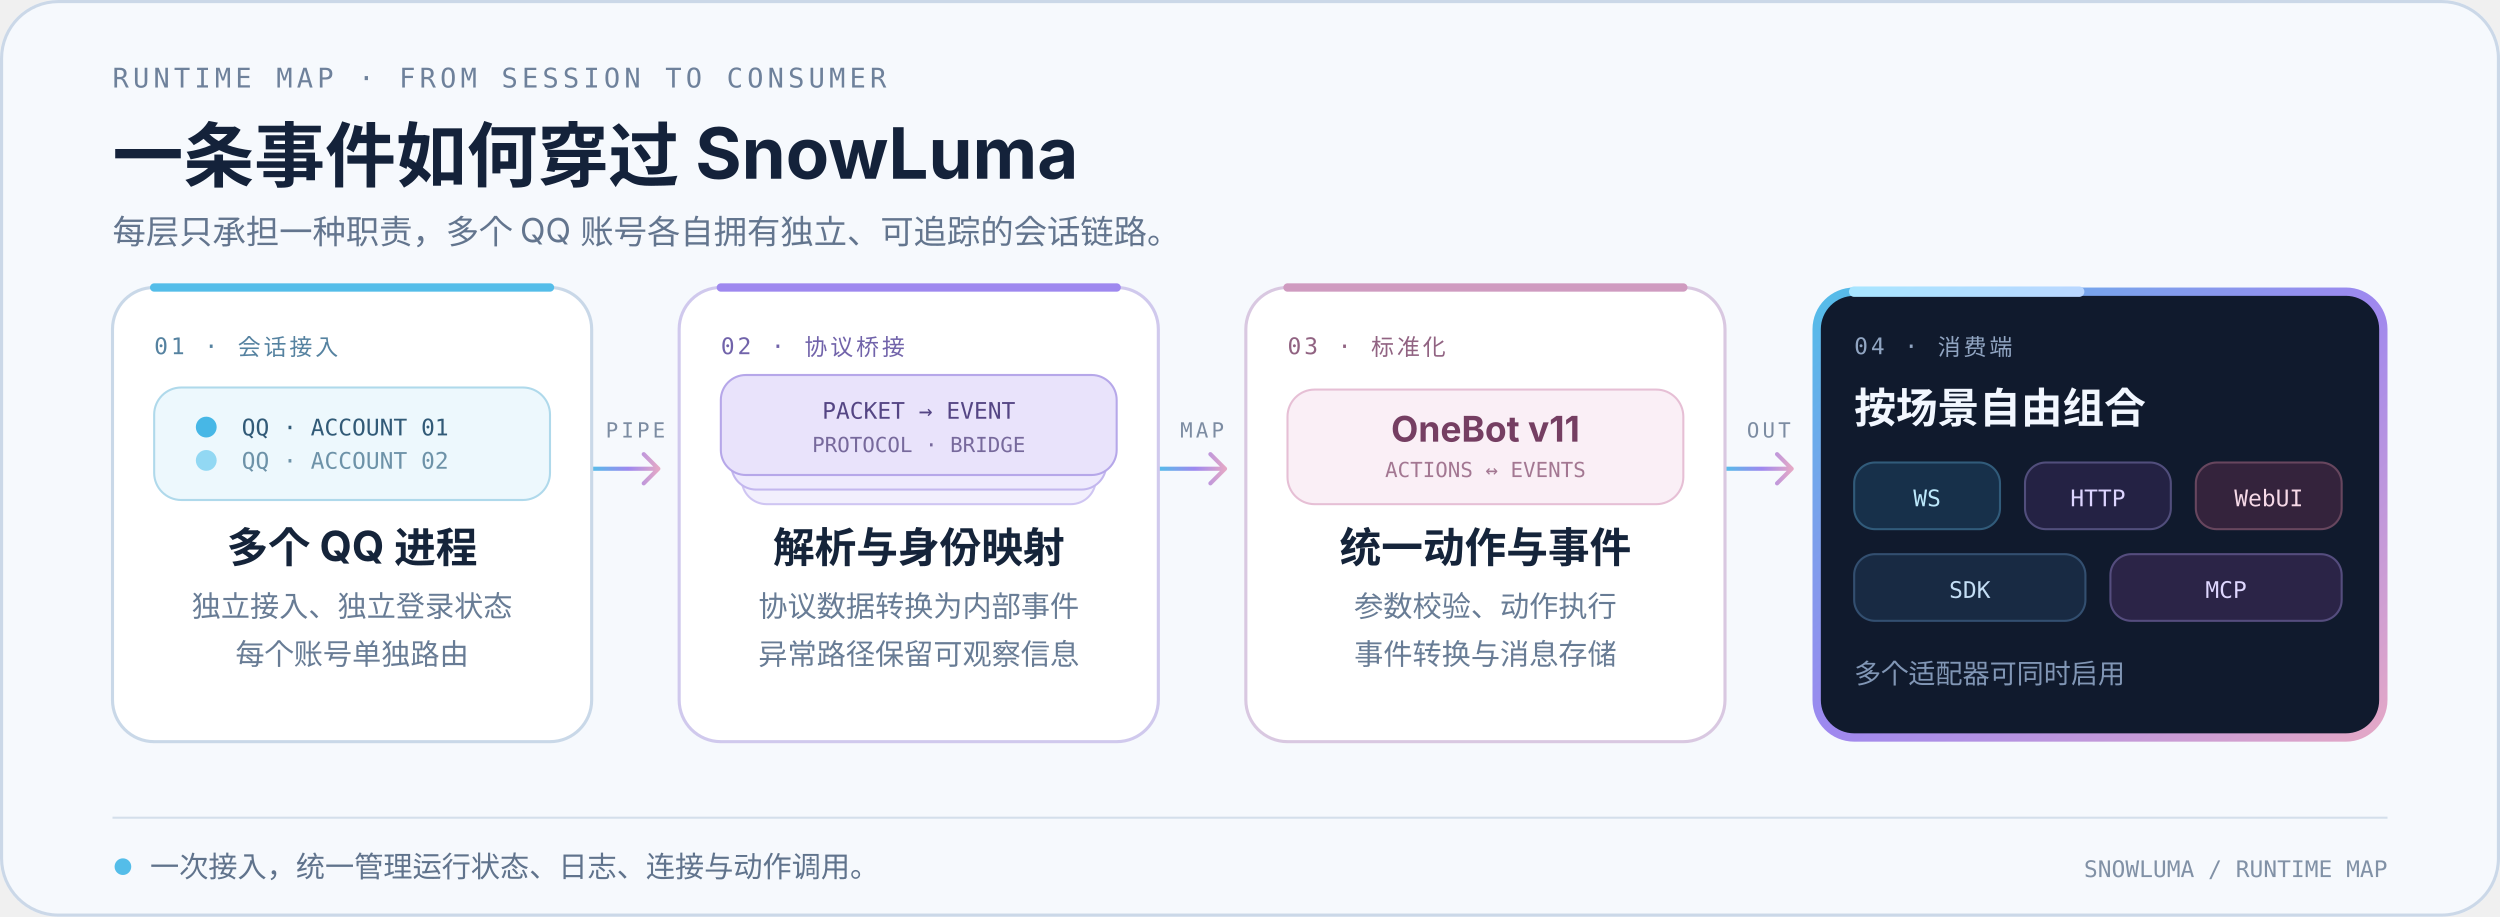
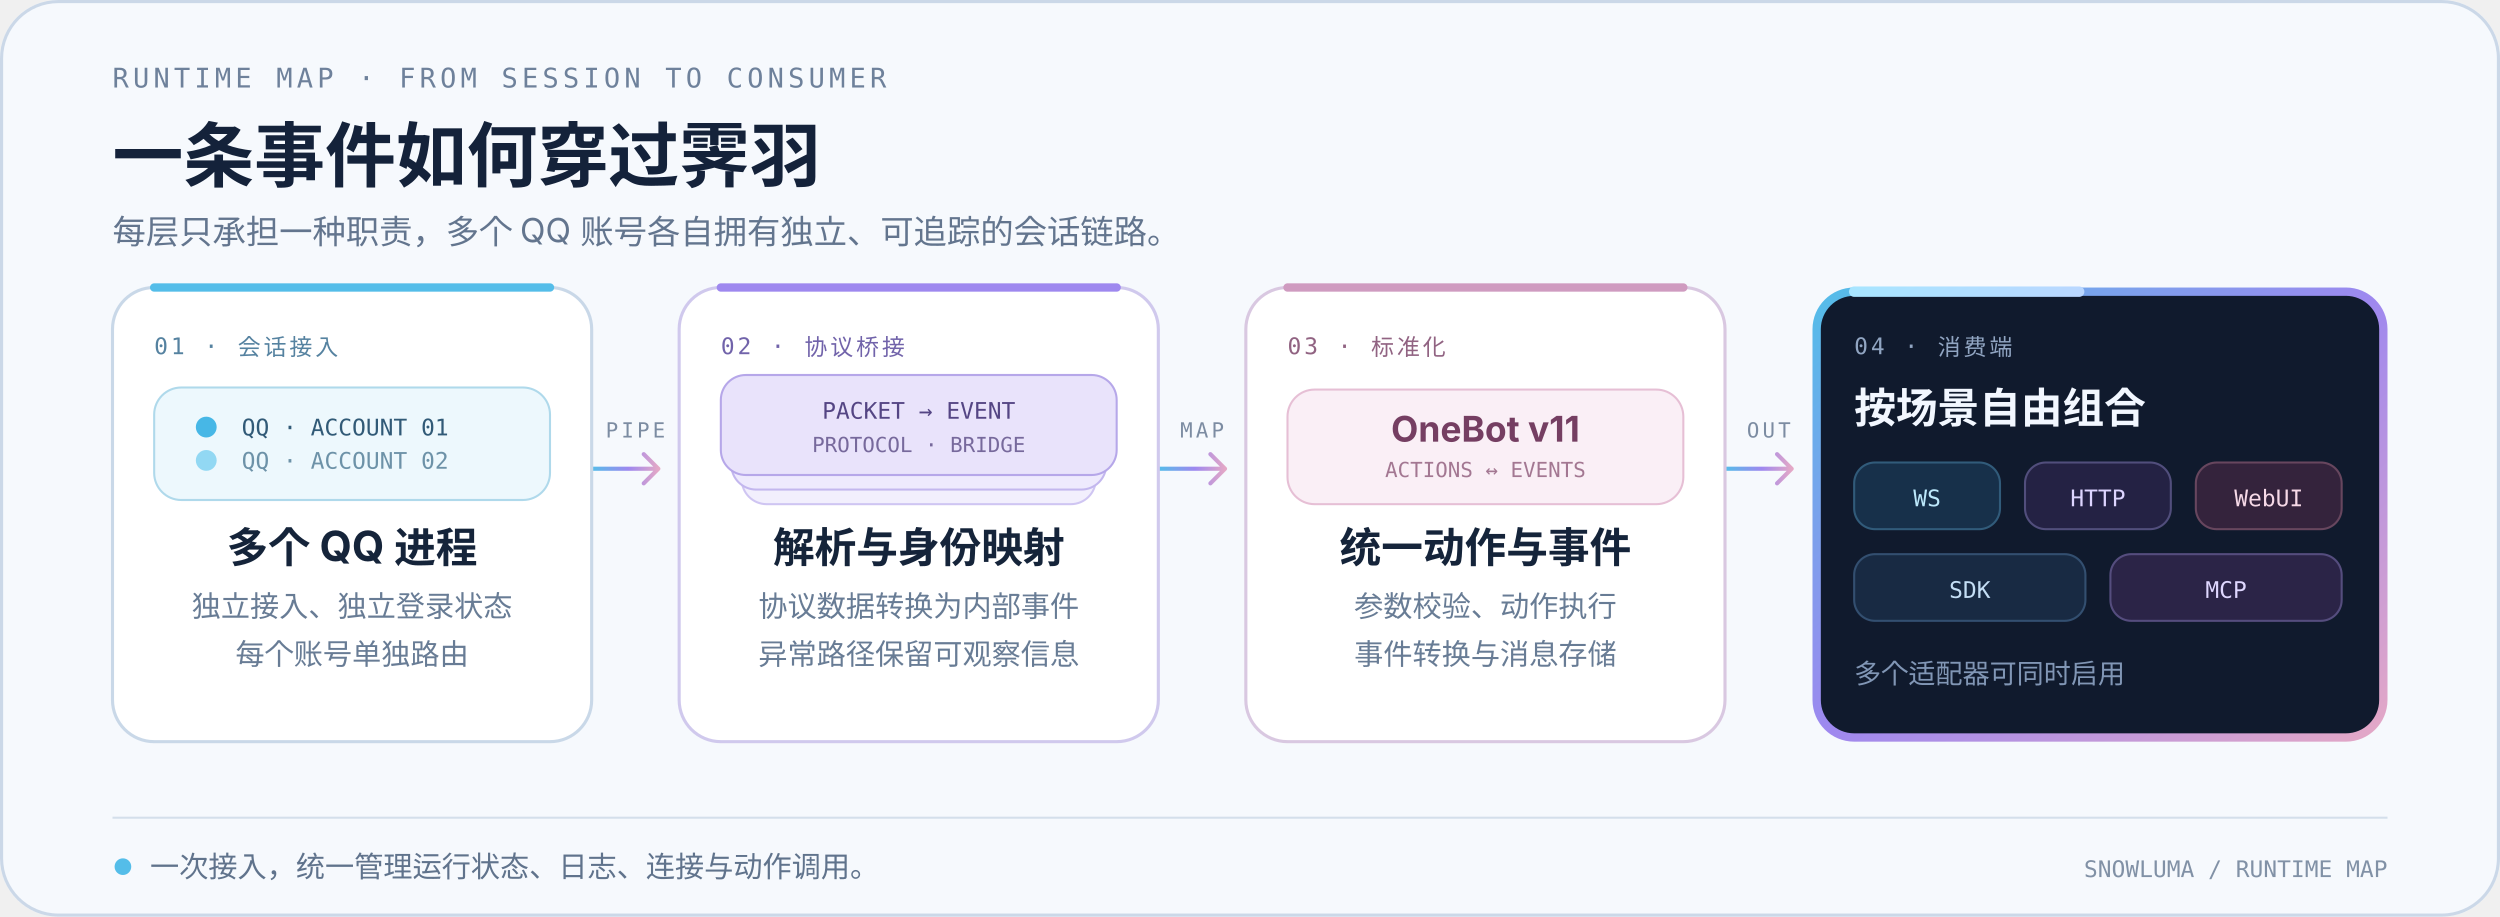
<svg xmlns="http://www.w3.org/2000/svg" width="1200" height="440" viewBox="0 0 1200 440" role="img" aria-labelledby="map-title map-desc">
  <defs>
    <linearGradient id="map-rule" x1="0" y1="0" x2="1" y2="0">
      <stop offset="0" stop-color="#54bde9" />
      <stop offset="0.55" stop-color="#9e88ef" />
      <stop offset="1" stop-color="#e4a8c6" />
    </linearGradient>
    <linearGradient id="consumer-border" x1="0" y1="0" x2="1" y2="1">
      <stop offset="0" stop-color="#54bde9" />
      <stop offset="0.5" stop-color="#9e88ef" />
      <stop offset="1" stop-color="#e4a8c6" />
    </linearGradient>
    <linearGradient id="consumer-flow" x1="0" y1="0" x2="1" y2="1">
      <stop offset="0" stop-color="#a5e7ff" />
      <stop offset="0.5" stop-color="#d1c5ff" />
      <stop offset="1" stop-color="#ffd4e8" />
    </linearGradient>
    <style>
      .sans { font-family: -apple-system, BlinkMacSystemFont, "Segoe UI", "PingFang SC", "Microsoft YaHei", sans-serif; }
      .mono { font-family: ui-monospace, "SFMono-Regular", Menlo, Consolas, monospace; }
      @media (prefers-reduced-motion: reduce) { .consumer-flow { display: none; } }
    </style>
  </defs>
  <rect width="1200" height="440" rx="28" fill="#f6f9fd" />
  <rect x="0.75" y="0.75" width="1198.5" height="438.5" rx="27.25" fill="none" stroke="#cbd8e8" stroke-width="1.5" />
  <g transform="translate(54 42)">
    <text class="mono" x="0" y="0" fill="#6e819b" font-size="13" letter-spacing="2">RUNTIME MAP · FROM SESSION TO CONSUMER</text>
-     <text class="sans" x="0" y="45" fill="#14223a" font-size="34" font-weight="720">一条事件如何穿过 SnowLuma</text>
+     <text class="sans" x="0" y="45" fill="#14223a" font-size="34" font-weight="720">一条事件如何穿过霁羽</text>
    <text class="sans" x="0" y="75" fill="#63758e" font-size="16">每层只承担一种职责，多个 QQ 账号各自拥有独立、可追踪的会话链路。</text>
  </g>
  <g id="connection-labels" class="mono" fill="#7c8ca2" font-size="10" letter-spacing="1.5" text-anchor="middle">
    <text x="305" y="210">PIPE</text>
    <text x="577" y="210">MAP</text>
    <text x="849" y="210">OUT</text>
  </g>
  <g aria-hidden="true" fill="none" stroke="url(#map-rule)" stroke-width="2" stroke-linecap="round" stroke-linejoin="round">
    <path d="M284 225H316L309 218M316 225L309 232" />
    <path d="M556 225H588L581 218M588 225L581 232" />
    <path d="M828 225H860L853 218M860 225L853 232" />
  </g>
  <g id="stage-session" transform="translate(54 138)">
    <rect width="230" height="218" rx="20" fill="#ffffff" stroke="#c9d8e8" stroke-width="1.5" />
    <path d="M20 0H210" fill="none" stroke="#54bde9" stroke-width="4" stroke-linecap="round" />
    <text class="mono" x="20" y="32" fill="#5582a0" font-size="11" letter-spacing="1.4">01 · 会话接入</text>
    <g transform="translate(20 48)">
      <rect width="190" height="54" rx="13" fill="#edf8fd" stroke="#afd9eb" />
      <circle cx="25" cy="19" r="5" fill="#47b7e6" />
      <circle cx="25" cy="35" r="5" fill="#92d8f3" />
      <text class="mono" x="42" y="23" fill="#315a77" font-size="11">QQ · ACCOUNT 01</text>
      <text class="mono" x="42" y="39" fill="#6d92a8" font-size="11">QQ · ACCOUNT 02</text>
    </g>
    <text class="sans" x="115" y="132" fill="#15243a" font-size="20" font-weight="680" text-anchor="middle">多个 QQ 进程</text>
    <text class="sans" x="115" y="158" fill="#687c95" font-size="14" text-anchor="middle">独立接入、独立登录状态</text>
    <text class="sans" x="115" y="181" fill="#687c95" font-size="14" text-anchor="middle">每个账号单独路由</text>
  </g>
  <g id="stage-bridge" transform="translate(326 138)">
    <rect width="230" height="218" rx="20" fill="#ffffff" stroke="#d0c9ed" stroke-width="1.5" />
    <path d="M20 0H210" fill="none" stroke="#9e88ef" stroke-width="4" stroke-linecap="round" />
    <text class="mono" x="20" y="32" fill="#7163aa" font-size="11" letter-spacing="1.4">02 · 协议桥接</text>
    <g transform="translate(20 42)">
      <rect x="10" y="14" width="170" height="48" rx="12" fill="#f2effd" stroke="#cfc5f2" />
      <rect x="5" y="7" width="180" height="48" rx="12" fill="#eeeafd" stroke="#c3b7ee" />
      <rect width="190" height="48" rx="12" fill="#e9e3fb" stroke="#b6a7e9" />
      <text class="mono" x="95" y="21" fill="#544584" text-anchor="middle" font-size="11">PACKET → EVENT</text>
      <text class="mono" x="95" y="37" fill="#77699c" text-anchor="middle" font-size="10">PROTOCOL · BRIDGE</text>
    </g>
    <text class="sans" x="115" y="132" fill="#15243a" font-size="20" font-weight="680" text-anchor="middle">解析与身份映射</text>
    <text class="sans" x="115" y="158" fill="#687c95" font-size="14" text-anchor="middle">协议数据转换为内部事件</text>
    <text class="sans" x="115" y="181" fill="#687c95" font-size="14" text-anchor="middle">异常路径保留可观察信息</text>
  </g>
  <g id="stage-onebot" transform="translate(598 138)">
    <rect width="230" height="218" rx="20" fill="#ffffff" stroke="#d9c8e1" stroke-width="1.5" />
    <path d="M20 0H210" fill="none" stroke="#cf9bc0" stroke-width="4" stroke-linecap="round" />
    <text class="mono" x="20" y="32" fill="#916382" font-size="11" letter-spacing="1.4">03 · 标准化</text>
    <g transform="translate(20 49)">
      <rect width="190" height="55" rx="13" fill="#faeff6" stroke="#e6bfd5" />
      <text class="sans" x="95" y="25" fill="#753e62" text-anchor="middle" font-size="17" font-weight="700">OneBot v11</text>
      <text class="mono" x="95" y="42" fill="#a37792" text-anchor="middle" font-size="10">ACTIONS ↔ EVENTS</text>
    </g>
    <text class="sans" x="115" y="132" fill="#15243a" font-size="20" font-weight="680" text-anchor="middle">统一动作与事件</text>
    <text class="sans" x="115" y="158" fill="#687c95" font-size="14" text-anchor="middle">参数校验、动作执行</text>
    <text class="sans" x="115" y="181" fill="#687c95" font-size="14" text-anchor="middle">事件转换与消息存储</text>
  </g>
  <g id="stage-consumers" transform="translate(870 138)">
    <rect x="2" y="2" width="272" height="214" rx="18" fill="#101a2d" stroke="url(#consumer-border)" stroke-width="4" />
    <rect class="consumer-flow" x="2" y="2" width="272" height="214" rx="18" fill="none" stroke="url(#consumer-flow)" stroke-width="5" stroke-linecap="round" stroke-dasharray="108 838" aria-hidden="true">
      <animate attributeName="stroke-dashoffset" from="0" to="-946" dur="4.8s" repeatCount="indefinite" />
    </rect>
    <text class="mono" x="20" y="32" fill="#91a5c2" font-size="11" letter-spacing="1.4">04 · 消费端</text>
    <text class="sans" x="20" y="65" fill="#f2f7ff" font-size="20" font-weight="680">按场景自由组合</text>
    <g class="mono" font-size="11" text-anchor="middle">
      <g transform="translate(20 84)">
        <rect width="70" height="32" rx="10" fill="#17304a" stroke="#315b7a" />
        <text x="35" y="21" fill="#bce8fb">WS</text>
      </g>
      <g transform="translate(102 84)">
        <rect width="70" height="32" rx="10" fill="#242244" stroke="#514e7c" />
        <text x="35" y="21" fill="#ddd5ff">HTTP</text>
      </g>
      <g transform="translate(184 84)">
        <rect width="70" height="32" rx="10" fill="#34233c" stroke="#67465e" />
        <text x="35" y="21" fill="#f6d9e7">WebUI</text>
      </g>
      <g transform="translate(20 128)">
        <rect width="111" height="32" rx="10" fill="#182a43" stroke="#334f70" />
        <text x="55.5" y="21" fill="#c4def5">SDK</text>
      </g>
      <g transform="translate(143 128)">
        <rect width="111" height="32" rx="10" fill="#2b2447" stroke="#554d7e" />
        <text x="55.5" y="21" fill="#dfd7ff">MCP</text>
      </g>
    </g>
    <text class="sans" x="20" y="190" fill="#8196b5" font-size="13">多个适配器可同时启用</text>
  </g>
  <g transform="translate(54 392)">
    <rect width="1092" height="1" fill="#d4dfeb" />
    <circle cx="5" cy="24" r="4" fill="#54bde9" />
    <text class="sans" x="18" y="29" fill="#60738c" font-size="14">一次接入，统一管理运行状态、日志、连接与动作调用。</text>
    <text class="mono" x="1092" y="29" fill="#8191a6" text-anchor="end" font-size="11">SNOWLUMA / RUNTIME MAP</text>
  </g>
</svg>
